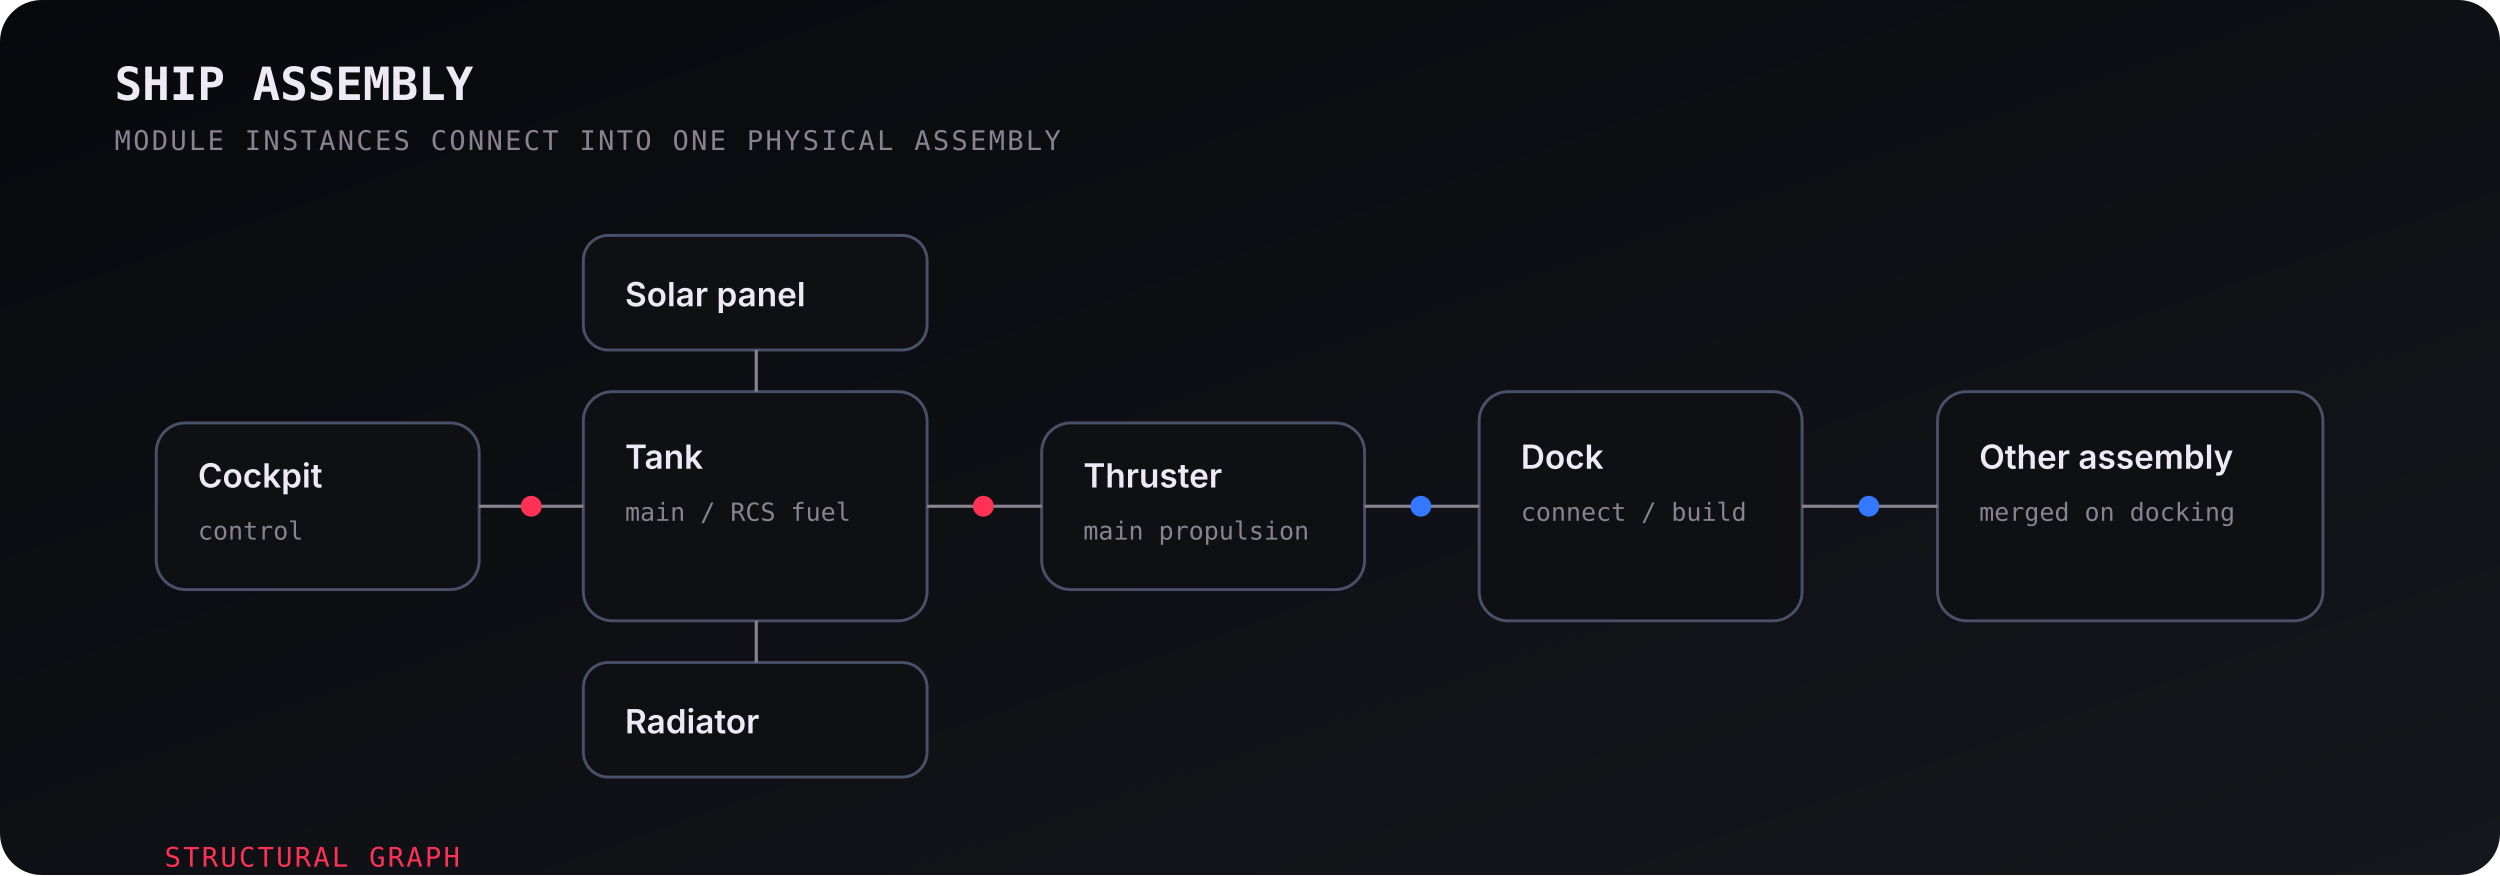
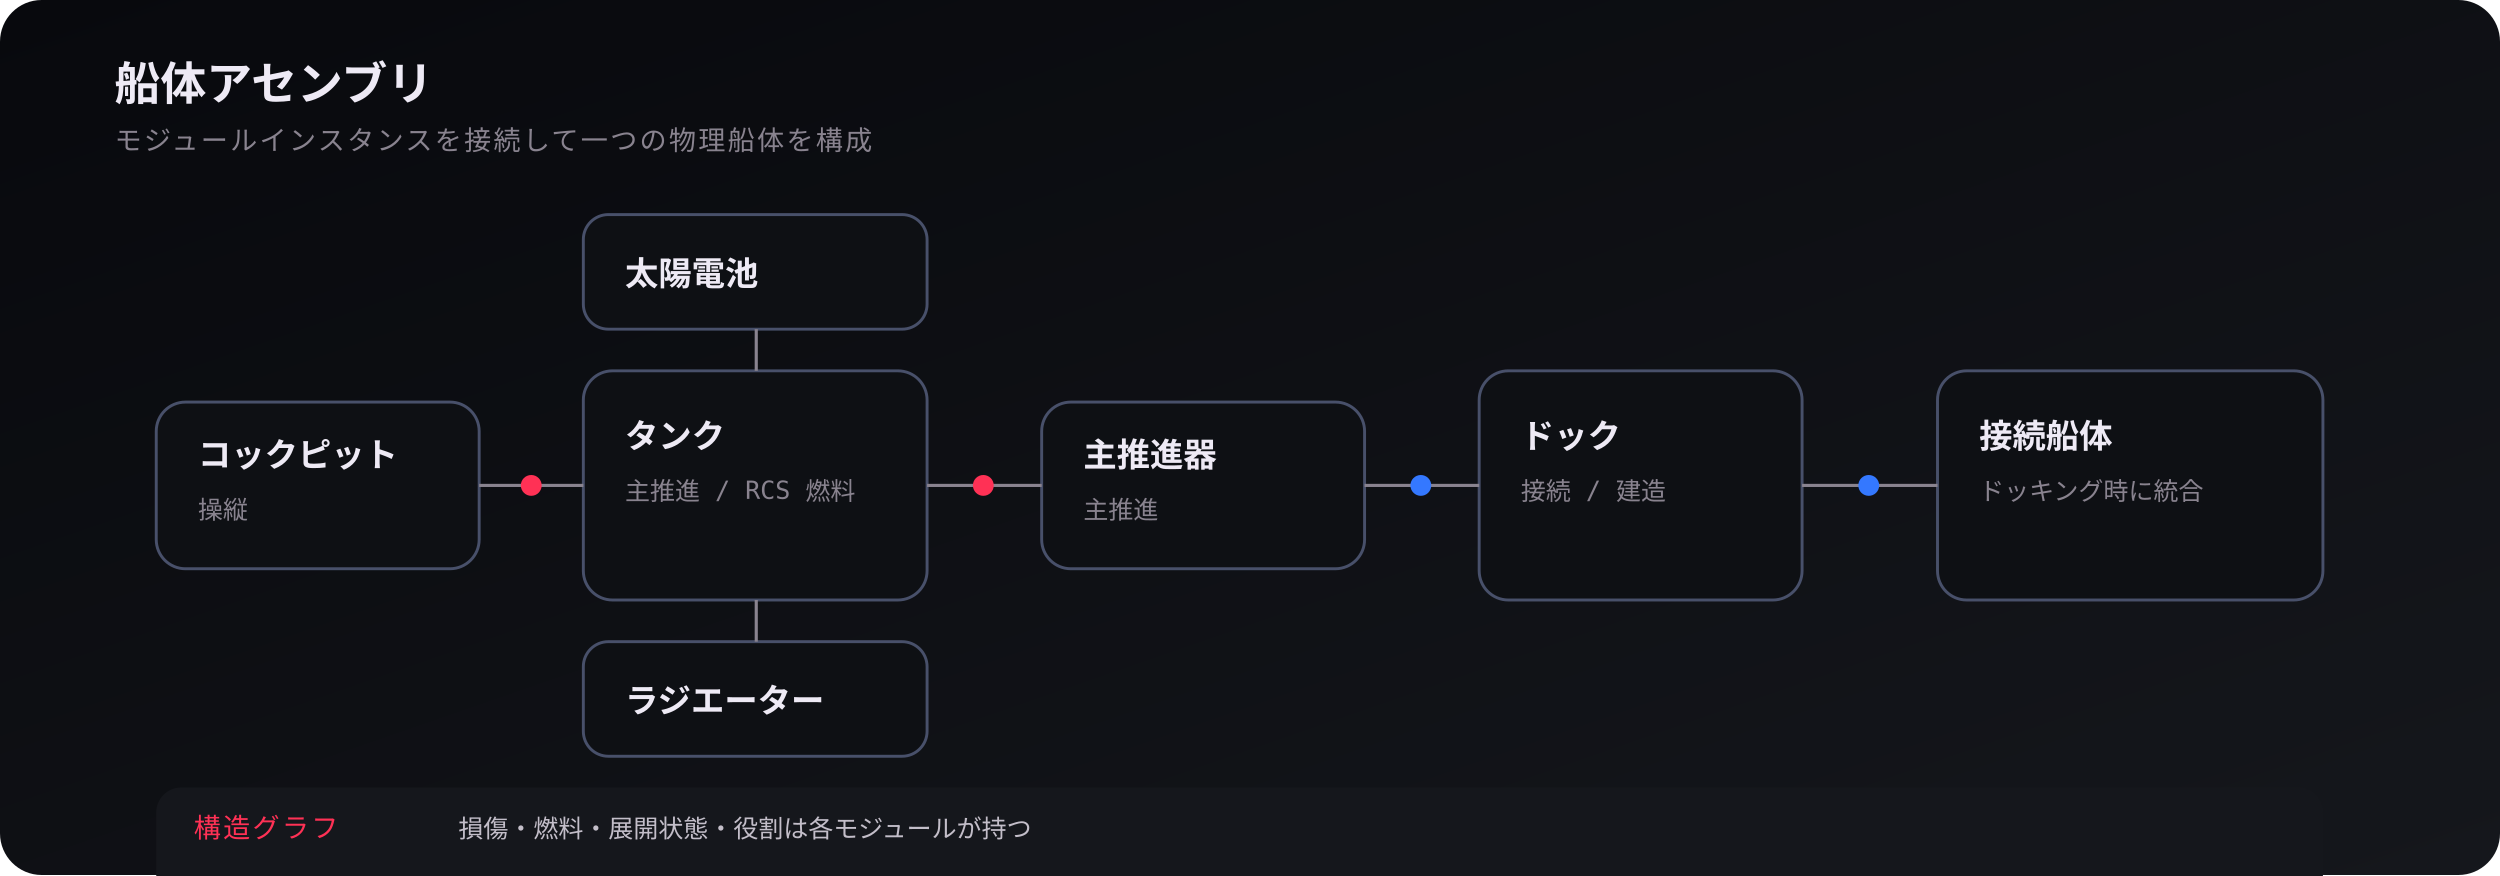
<svg xmlns="http://www.w3.org/2000/svg" width="1200" height="420" viewBox="0 0 1200 420">
  <defs>
    <style>
.m{font-family:ui-monospace,SFMono-Regular,Menlo,Consolas,monospace}.sans{font-family:system-ui,-apple-system,sans-serif}
.t{fill:#eeeaf5}.b{fill:#c3bec9}.d{fill:#89838f}.f{fill:#5f5a65}.a{fill:#ff3155}.an{fill:#ff6b82}.s{fill:#3478ff}
.box{fill:#0e1014;stroke:#48506a;stroke-width:1.4}.soft{fill:#15171c}.line{fill:none;stroke:#89838f;stroke-width:1.5}.accent{fill:none;stroke:#ff3155;stroke-width:2}.signal{fill:none;stroke:#3478ff;stroke-width:2}.dash{stroke-dasharray:7 7}
.h{font-size:22px;font-weight:700}.k{font-size:13px;letter-spacing:1.1px}.v{font-size:16px;font-weight:600}.sm{font-size:12px}.xs{font-size:10px;letter-spacing:.8px}
</style>
    <linearGradient id="bg" x1="0" y1="0" x2="1" y2="1">
      <stop stop-color="#08090d" />
      <stop offset="1" stop-color="#15171c" />
    </linearGradient>
    <filter id="glow">
      <feGaussianBlur stdDeviation="4" result="b" />
      <feMerge>
        <feMergeNode in="b" />
        <feMergeNode in="SourceGraphic" />
      </feMerge>
    </filter>
    <marker id="arrR" viewBox="0 0 10 10" refX="9" refY="5" markerWidth="7" markerHeight="7" orient="auto">
      <path d="M0 0L10 5 0 10Z" fill="#ff3155" />
    </marker>
    <marker id="arrB" viewBox="0 0 10 10" refX="9" refY="5" markerWidth="7" markerHeight="7" orient="auto">
      <path d="M0 0L10 5 0 10Z" fill="#3478ff" />
    </marker>
  </defs>
  <rect width="1200" height="420" rx="20" fill="url(#bg)" />
-   <text x="55" y="48" class="m t h">SHIP ASSEMBLY</text>
-   <text x="55" y="72" class="m d k">MODULE INSTANCES CONNECT INTO ONE PHYSICAL ASSEMBLY</text>
-   <g transform="translate(75 118)">
+   <text x="55" y="48" class="m t h">船体アセンブリ</text>
+   <text x="55" y="72" class="m d k">モジュールインスタンスを接続して一つの物理船体を構成</text>
+   <g transform="translate(75 108)">
    <rect x="0" y="85" width="155" height="80" rx="14" class="box" />
-     <text x="20" y="116" class="sans t v">Cockpit</text>
-     <text x="20" y="141" class="m d sm">control</text>
+     <text x="20" y="116" class="sans t v">コックピット</text>
+     <text x="20" y="141" class="m d sm">操縦</text>
    <rect x="205" y="70" width="165" height="110" rx="14" class="box" />
-     <text x="225" y="107" class="sans t v">Tank</text>
-     <text x="225" y="132" class="m d sm">main / RCS fuel</text>
+     <text x="225" y="107" class="sans t v">タンク</text>
+     <text x="225" y="132" class="m d sm">主推進 / RCS 燃料</text>
    <rect x="425" y="85" width="155" height="80" rx="14" class="box" />
-     <text x="445" y="116" class="sans t v">Thruster</text>
-     <text x="445" y="141" class="m d sm">main propulsion</text>
+     <text x="445" y="116" class="sans t v">主推進器</text>
+     <text x="445" y="141" class="m d sm">主推進</text>
    <rect x="205" y="-5" width="165" height="55" rx="12" class="box" />
-     <text x="225" y="29" class="sans t v">Solar panel</text>
+     <text x="225" y="29" class="sans t v">太陽電池</text>
    <rect x="205" y="200" width="165" height="55" rx="12" class="box" />
-     <text x="225" y="234" class="sans t v">Radiator</text>
+     <text x="225" y="234" class="sans t v">ラジエーター</text>
    <rect x="635" y="70" width="155" height="110" rx="14" class="box" />
-     <text x="655" y="107" class="sans t v">Dock</text>
-     <text x="655" y="132" class="m d sm">connect / build</text>
+     <text x="655" y="107" class="sans t v">ドック</text>
+     <text x="655" y="132" class="m d sm">接続 / 建造</text>
    <rect x="855" y="70" width="185" height="110" rx="14" class="box" />
-     <text x="875" y="107" class="sans t v">Other assembly</text>
-     <text x="875" y="132" class="m d sm">merged on docking</text>
+     <text x="875" y="107" class="sans t v">接続船体</text>
+     <text x="875" y="132" class="m d sm">ドッキング時に統合</text>
    <path d="M155 125H205M370 125H425M580 125H635M790 125H855M288 50V70M288 180V200" class="line" />
    <circle cx="180" cy="125" r="5" fill="#ff3155" />
    <circle cx="397" cy="125" r="5" fill="#ff3155" />
    <circle cx="607" cy="125" r="5" fill="#3478ff" />
    <circle cx="822" cy="125" r="5" fill="#3478ff" />
-     <text x="4" y="298" class="m a k">STRUCTURAL GRAPH</text>
-     <text x="4" y="323" class="m b sm">damage, fuel, deployment and role live on the modules</text>
+     <rect x="0" y="270" width="1040" height="58" rx="12" class="soft" />
+     <text x="18" y="294" class="m a k">構造グラフ</text>
+     <text x="145" y="294" class="m b sm">損傷・燃料・展開状態・役割は各モジュールが持つ</text>
  </g>
</svg>
